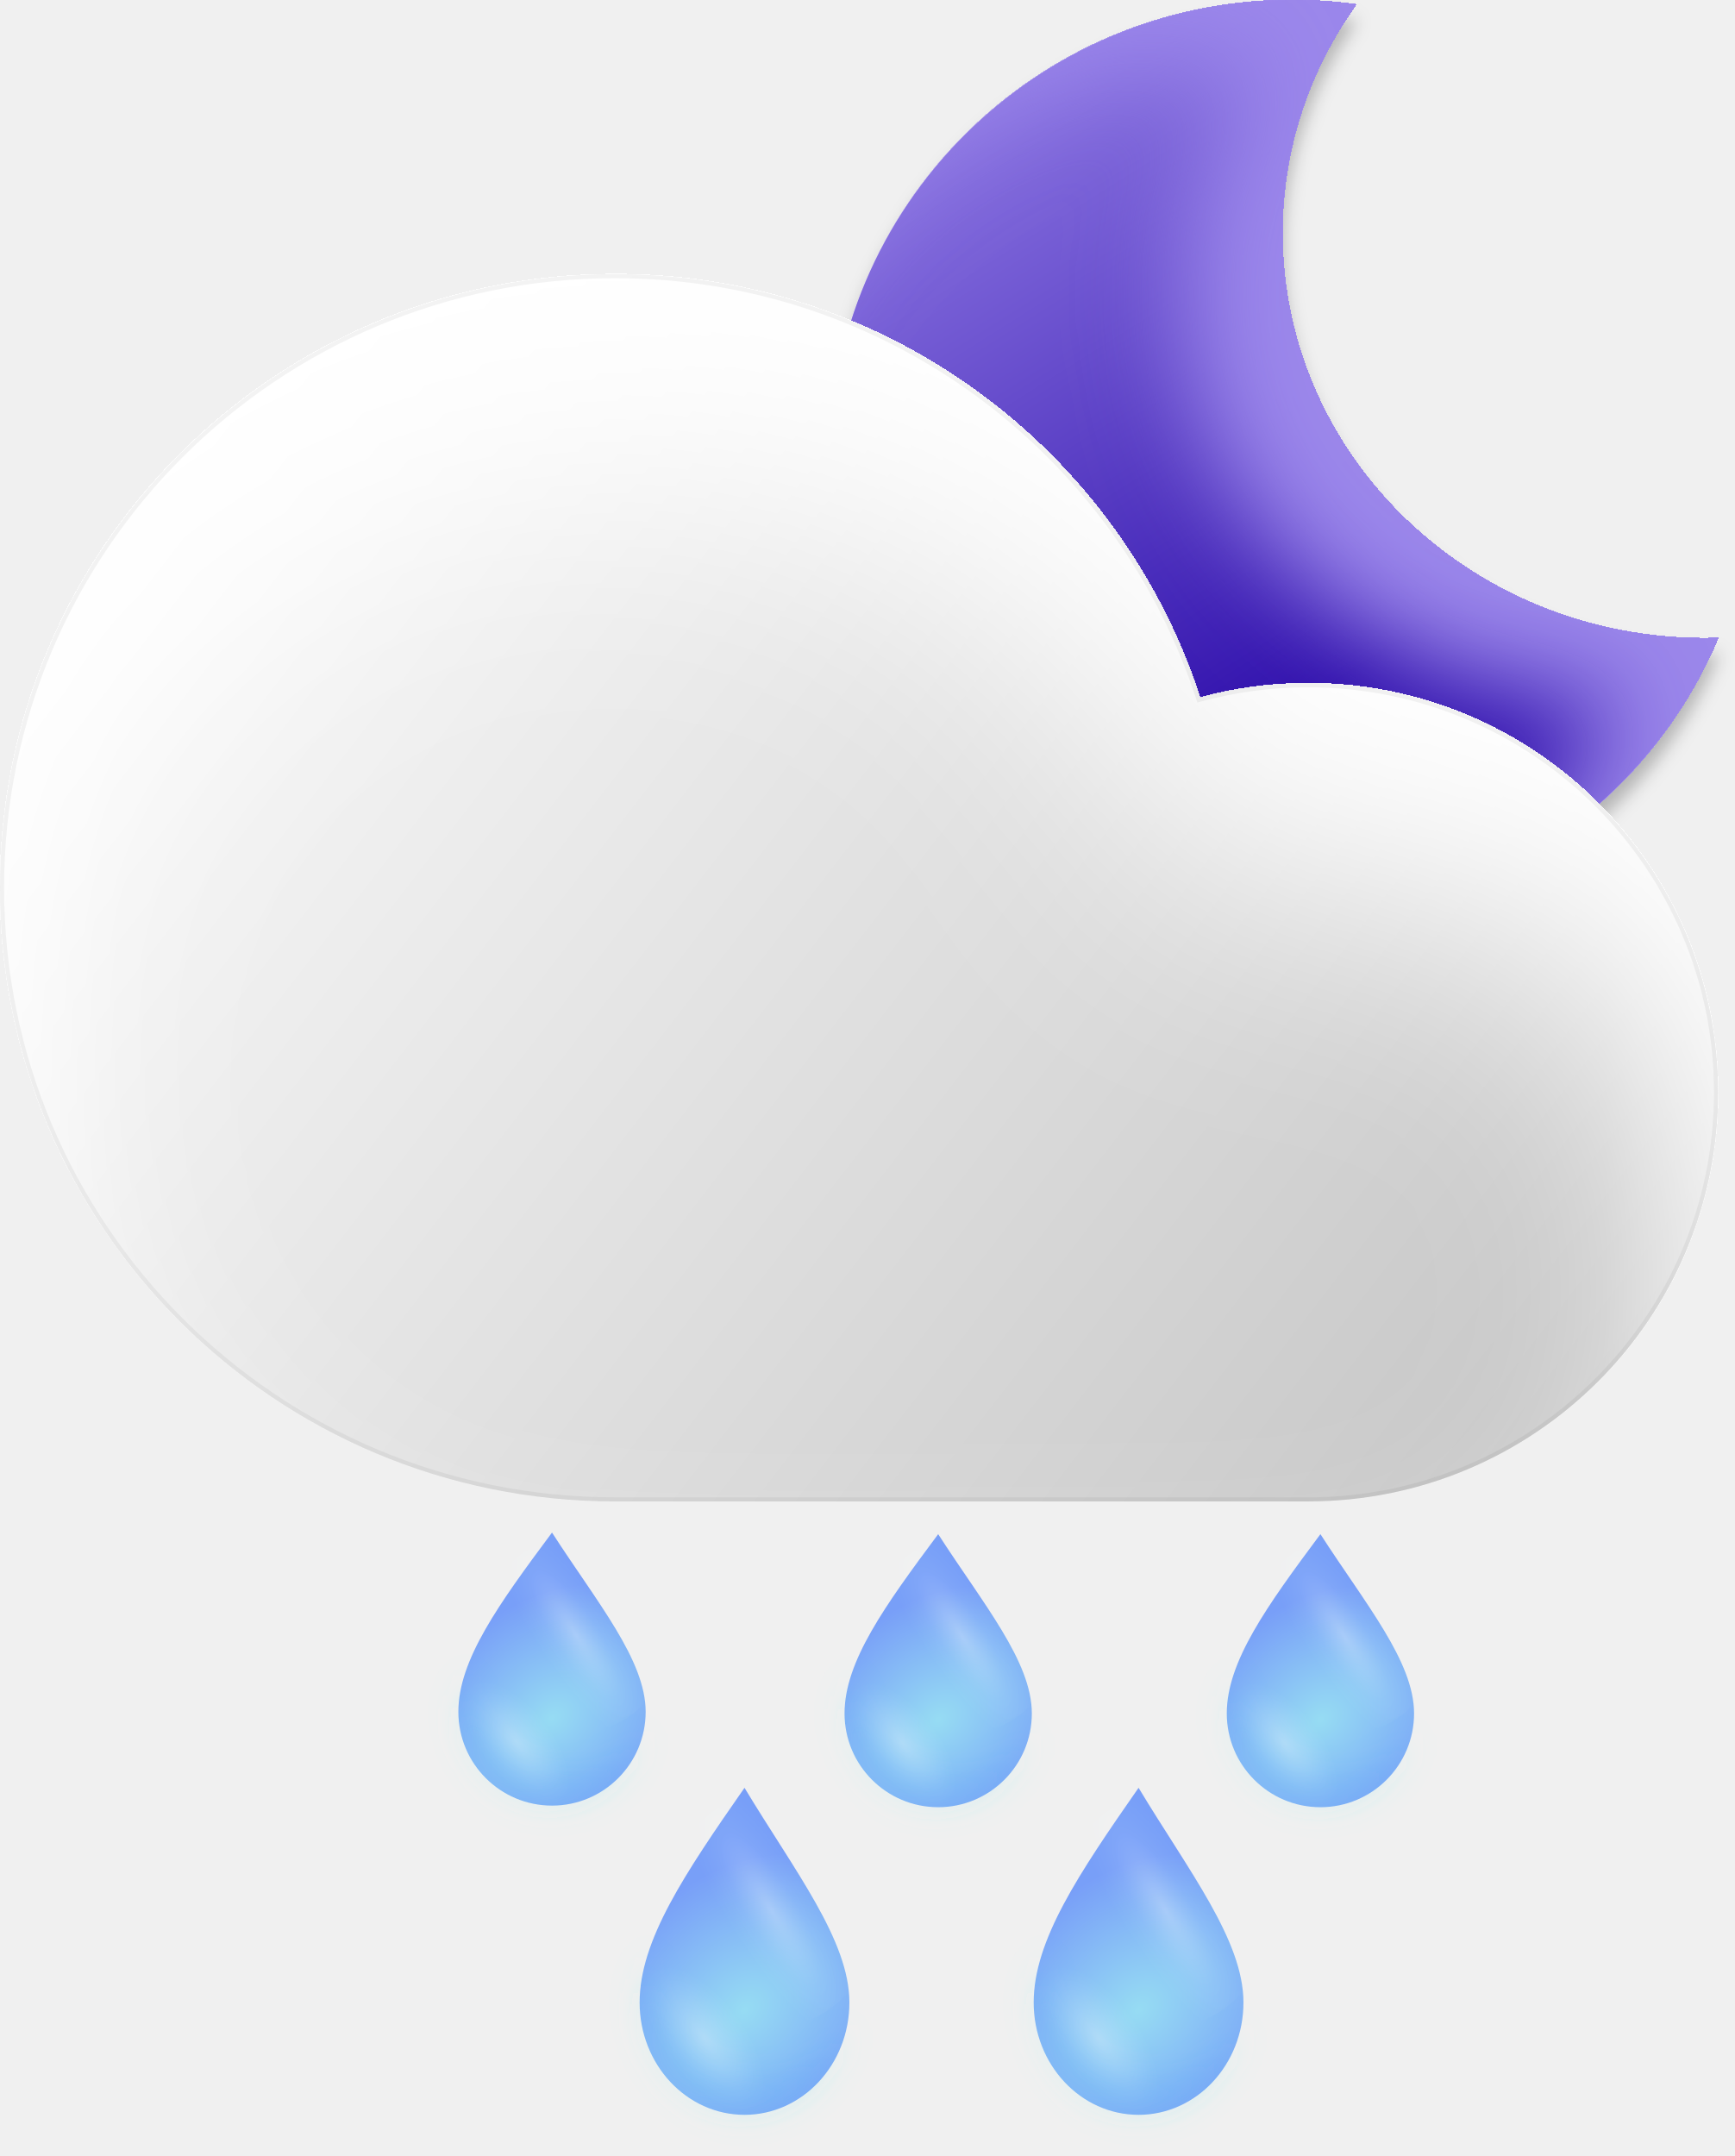
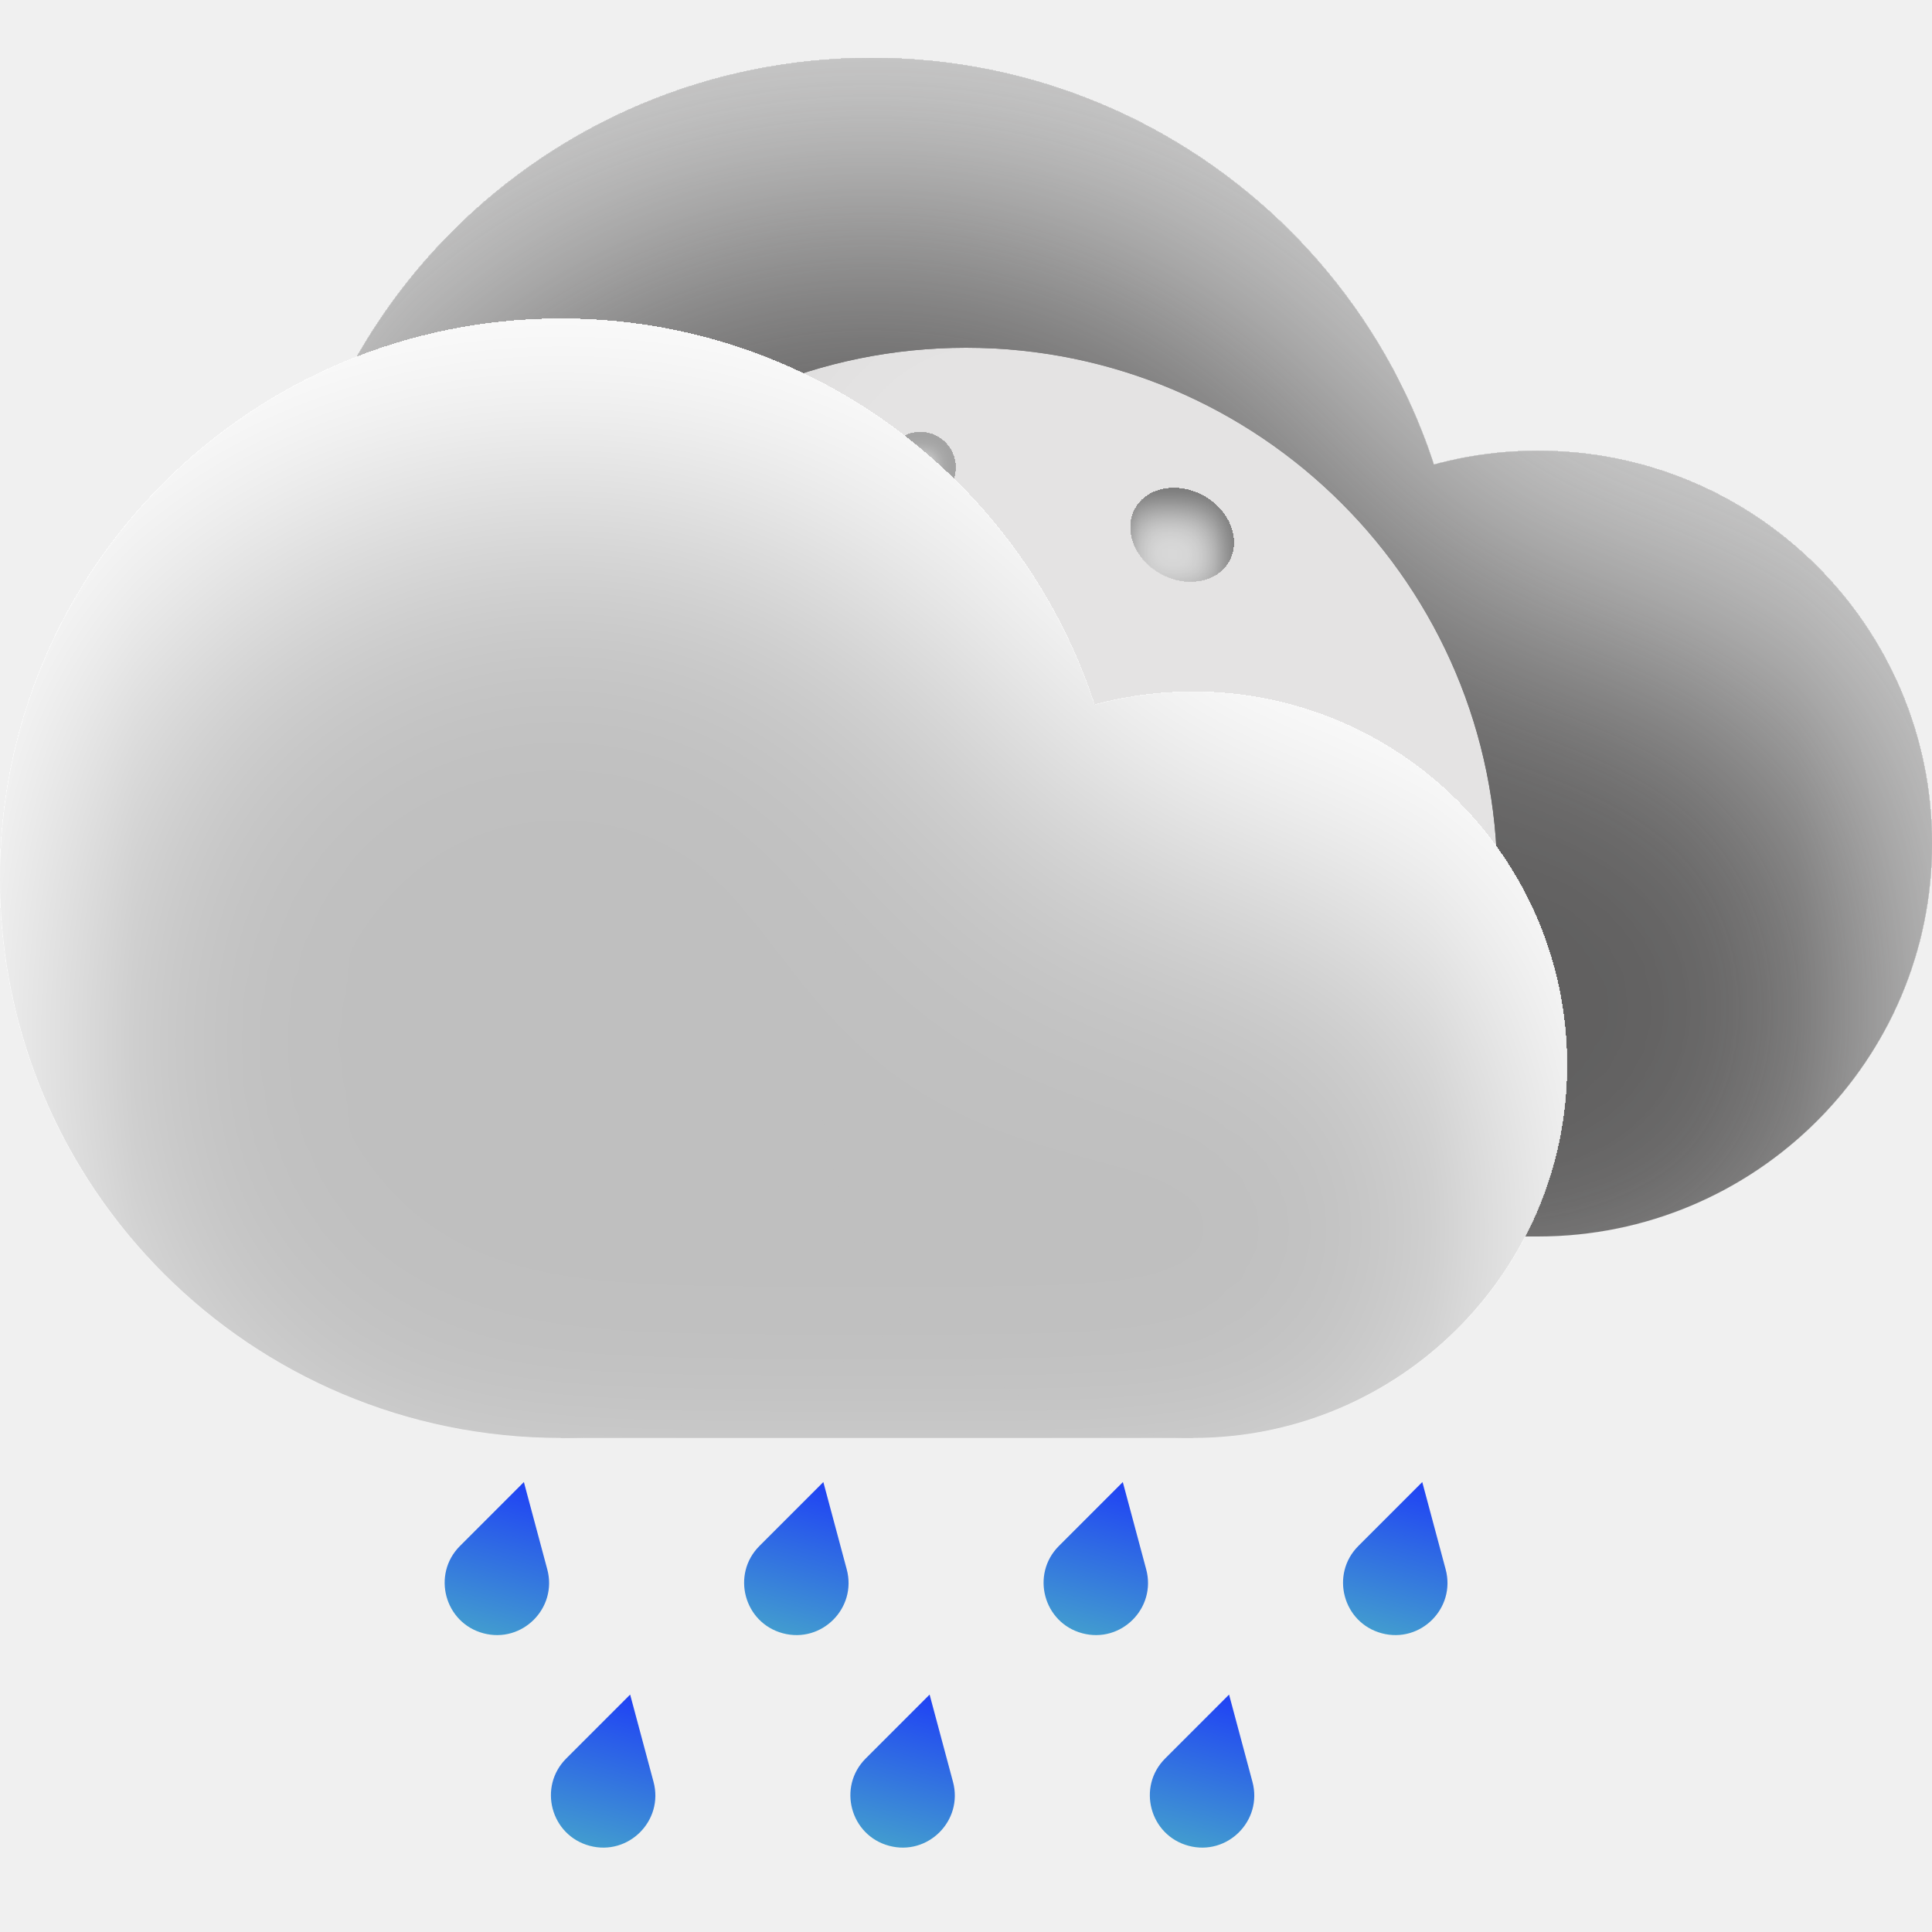
- <svg xmlns="http://www.w3.org/2000/svg" width="424" height="527" viewBox="0 0 424 527" fill="none">
-   <g style="mix-blend-mode:color-burn" opacity="0.5" filter="url(#filter0_f_30_595)">
-     <path fill-rule="evenodd" clip-rule="evenodd" d="M207.636 493.522C203.383 502.384 194.762 508.446 184.819 508.446C170.658 508.446 159.179 496.151 159.179 480.986C159.179 478.811 159.406 476.613 159.837 474.38C157.774 479.658 156.615 484.696 156.615 489.612C156.615 504.778 168.094 517.072 182.255 517.072C195.175 517.072 205.863 506.836 207.636 493.522Z" fill="url(#paint0_radial_30_595)" fill-opacity="0.3" />
+ <svg xmlns="http://www.w3.org/2000/svg" width="200" height="200" viewBox="0 0 200 200" fill="none">
+   <g filter="url(#filter0_i_65_144)">
+     <path d="M90.217 78.387H159.188V128H90.217V78.387Z" fill="#605F5F" />
+     <path d="M151.434 67C151.434 100.689 124.026 128 90.217 128C56.408 128 29 100.689 29 67C29 33.311 56.408 6 90.217 6C124.026 6 151.434 33.311 151.434 67Z" fill="#605F5F" />
+     <path d="M200 87.333C200 109.793 181.728 128 159.188 128C136.649 128 118.377 109.793 118.377 87.333C118.377 64.874 136.649 46.667 159.189 46.667C181.728 46.667 200 64.874 200 87.333Z" fill="#605F5F" />
  </g>
-   <path opacity="0.5" d="M207.637 489.476C207.637 504.642 196.158 516.936 181.998 516.936C167.838 516.936 156.359 504.642 156.359 489.476C156.359 474.31 167.384 457.99 181.998 437C194.305 457.415 207.637 474.31 207.637 489.476Z" fill="url(#paint1_radial_30_595)" />
-   <g style="mix-blend-mode:screen" opacity="0.3">
-     <ellipse cx="188.536" cy="466.904" rx="26.28" ry="28.754" fill="url(#paint2_radial_30_595)" />
+   <mask id="mask0_65_144" style="mask-type:alpha" maskUnits="userSpaceOnUse" x="45" y="36" width="110" height="110">
+     <circle cx="100" cy="91" r="55" fill="#E4E3E3" />
+   </mask>
+   <g mask="url(#mask0_65_144)">
+     <g filter="url(#filter1_i_65_144)">
+       <circle cx="100" cy="91" r="55" fill="#E4E3E3" />
+     </g>
+     <g filter="url(#filter2_i_65_144)">
+       <ellipse cx="122.376" cy="55.366" rx="5.544" ry="4.583" transform="rotate(29.4415 122.376 55.3662)" fill="#D9D9D9" />
+     </g>
+     <g filter="url(#filter3_i_65_144)">
+       <ellipse cx="103.285" cy="146.047" rx="11.616" ry="10.192" transform="rotate(-13.989 103.285 146.047)" fill="#D9D9D9" />
+     </g>
+     <g filter="url(#filter4_i_65_144)">
+       <ellipse cx="63.736" cy="108.43" rx="8.001" ry="6.523" transform="rotate(-109.679 63.736 108.43)" fill="#D9D9D9" />
+     </g>
+     <g filter="url(#filter5_i_65_144)">
+       <ellipse cx="139.126" cy="109.155" rx="4.796" ry="3.327" transform="rotate(111.511 139.126 109.155)" fill="#D9D9D9" />
+     </g>
+     <g filter="url(#filter6_i_65_144)">
+       <ellipse cx="89.275" cy="71.443" rx="3.563" ry="3.621" transform="rotate(111.511 89.275 71.4427)" fill="#D9D9D9" />
+     </g>
+     <g filter="url(#filter7_i_65_144)">
+       <ellipse cx="95.325" cy="48.343" rx="3.563" ry="3.621" transform="rotate(143.959 95.325 48.3427)" fill="#D9D9D9" />
+     </g>
+     <g filter="url(#filter8_i_65_144)">
+       <ellipse cx="135.963" cy="101.175" rx="3.063" ry="1.977" transform="rotate(111.511 135.963 101.175)" fill="#D9D9D9" />
+     </g>
+     <g filter="url(#filter9_i_65_144)">
+       <ellipse cx="77.663" cy="67.625" rx="3.063" ry="1.977" transform="rotate(122.209 77.6628 67.625)" fill="#D9D9D9" />
+     </g>
+     <g filter="url(#filter10_i_65_144)">
+       <ellipse cx="129.975" cy="108.416" rx="2.024" ry="1.863" transform="rotate(111.511 129.975 108.416)" fill="#D9D9D9" />
+     </g>
+     <g filter="url(#filter11_i_65_144)">
+       <ellipse cx="84.875" cy="82.016" rx="2.024" ry="1.863" transform="rotate(111.511 84.875 82.016)" fill="#D9D9D9" />
+     </g>
+     <g filter="url(#filter12_i_65_144)">
+       <ellipse cx="90.82" cy="134.571" rx="2.572" ry="2.394" transform="rotate(-146.159 90.8198 134.571)" fill="#D9D9D9" />
+     </g>
+     <g filter="url(#filter13_i_65_144)">
+       <ellipse cx="99.062" cy="129.297" rx="2.922" ry="2.394" transform="rotate(-164.241 99.0622 129.297)" fill="#D9D9D9" />
+     </g>
  </g>
-   <g style="mix-blend-mode:screen" opacity="0.3">
-     <ellipse cx="173.665" cy="498.246" rx="26.28" ry="28.754" fill="url(#paint3_radial_30_595)" />
+   <g filter="url(#filter14_i_65_144)">
+     <path d="M58.067 101.742H123.489V148.857H58.067V101.742Z" fill="#BFBFBF" />
+     <path d="M116.134 90.929C116.134 122.922 90.136 148.857 58.067 148.857C25.997 148.857 0 122.922 0 90.929C0 58.935 25.997 33 58.067 33C90.136 33 116.134 58.935 116.134 90.929Z" fill="#BFBFBF" />
+     <path d="M162.2 110.238C162.2 131.567 144.868 148.857 123.489 148.857C102.109 148.857 84.778 131.567 84.778 110.238C84.778 88.909 102.109 71.619 123.489 71.619C144.868 71.619 162.2 88.909 162.2 110.238Z" fill="#BFBFBF" />
  </g>
-   <g style="mix-blend-mode:color-burn" opacity="0.5" filter="url(#filter1_f_30_595)">
-     <path fill-rule="evenodd" clip-rule="evenodd" d="M252.235 422.193C248.438 429.592 240.741 434.654 231.863 434.654C219.22 434.654 208.971 424.389 208.971 411.726C208.971 409.91 209.173 408.075 209.558 406.211C207.716 410.618 206.681 414.824 206.681 418.928C206.681 431.591 216.931 441.856 229.574 441.856C241.11 441.856 250.653 433.31 252.235 422.193Z" fill="url(#paint4_radial_30_595)" fill-opacity="0.3" />
-   </g>
-   <path opacity="0.5" d="M252.237 418.815C252.237 431.478 241.988 441.743 229.345 441.743C216.702 441.743 206.453 431.478 206.453 418.815C206.453 406.152 216.296 392.526 229.345 375C240.333 392.046 252.237 406.152 252.237 418.815Z" fill="url(#paint5_radial_30_595)" />
-   <g style="mix-blend-mode:screen" opacity="0.3">
-     <ellipse cx="235.182" cy="399.969" rx="23.465" ry="24.008" fill="url(#paint6_radial_30_595)" />
-   </g>
-   <g style="mix-blend-mode:screen" opacity="0.3">
-     <ellipse cx="221.905" cy="426.138" rx="23.465" ry="24.008" fill="url(#paint7_radial_30_595)" />
-   </g>
-   <g style="mix-blend-mode:color-burn" opacity="0.5" filter="url(#filter2_f_30_595)">
-     <path fill-rule="evenodd" clip-rule="evenodd" d="M303.966 493.522C299.713 502.384 291.092 508.445 281.149 508.445C266.989 508.445 255.51 496.151 255.51 480.985C255.51 478.811 255.736 476.613 256.168 474.38C254.104 479.658 252.946 484.696 252.946 489.612C252.946 504.777 264.425 517.072 278.585 517.072C291.505 517.072 302.194 506.836 303.966 493.522Z" fill="url(#paint8_radial_30_595)" fill-opacity="0.3" />
-   </g>
-   <path opacity="0.5" d="M303.968 489.476C303.968 504.642 292.489 516.936 278.329 516.936C264.168 516.936 252.689 504.642 252.689 489.476C252.689 474.31 263.714 457.99 278.329 437C290.635 457.415 303.968 474.31 303.968 489.476Z" fill="url(#paint9_radial_30_595)" />
-   <g style="mix-blend-mode:screen" opacity="0.3">
-     <ellipse cx="284.867" cy="466.904" rx="26.28" ry="28.754" fill="url(#paint10_radial_30_595)" />
-   </g>
-   <g style="mix-blend-mode:screen" opacity="0.3">
-     <ellipse cx="269.996" cy="498.246" rx="26.28" ry="28.754" fill="url(#paint11_radial_30_595)" />
-   </g>
-   <g style="mix-blend-mode:color-burn" opacity="0.5" filter="url(#filter3_f_30_595)">
-     <path fill-rule="evenodd" clip-rule="evenodd" d="M157.832 421.804C154.034 429.203 146.337 434.265 137.459 434.265C124.816 434.265 114.567 423.999 114.567 411.337C114.567 409.521 114.769 407.686 115.155 405.822C113.312 410.229 112.278 414.435 112.278 418.539C112.278 431.202 122.527 441.467 135.17 441.467C146.706 441.467 156.249 432.921 157.832 421.804Z" fill="url(#paint12_radial_30_595)" fill-opacity="0.3" />
-   </g>
-   <path opacity="0.5" d="M157.833 418.426C157.833 431.089 147.584 441.354 134.941 441.354C122.298 441.354 112.049 431.089 112.049 418.426C112.049 405.763 121.893 392.137 134.941 374.611C145.929 391.657 157.833 405.763 157.833 418.426Z" fill="url(#paint13_radial_30_595)" />
-   <g style="mix-blend-mode:screen" opacity="0.3">
-     <ellipse cx="140.779" cy="399.579" rx="23.465" ry="24.008" fill="url(#paint14_radial_30_595)" />
-   </g>
-   <g style="mix-blend-mode:screen" opacity="0.3">
-     <ellipse cx="127.501" cy="425.748" rx="23.465" ry="24.008" fill="url(#paint15_radial_30_595)" />
-   </g>
-   <g style="mix-blend-mode:color-burn" opacity="0.5" filter="url(#filter4_f_30_595)">
-     <path fill-rule="evenodd" clip-rule="evenodd" d="M345.676 422.193C341.878 429.592 334.181 434.654 325.303 434.654C312.66 434.654 302.411 424.389 302.411 411.726C302.411 409.91 302.613 408.075 302.998 406.211C301.156 410.618 300.122 414.824 300.122 418.928C300.122 431.591 310.371 441.856 323.014 441.856C334.55 441.856 344.093 433.31 345.676 422.193Z" fill="url(#paint16_radial_30_595)" fill-opacity="0.3" />
-   </g>
-   <path opacity="0.5" d="M345.677 418.815C345.677 431.478 335.428 441.743 322.785 441.743C310.142 441.743 299.893 431.478 299.893 418.815C299.893 406.152 309.736 392.526 322.785 375C333.773 392.046 345.677 406.152 345.677 418.815Z" fill="url(#paint17_radial_30_595)" />
-   <g style="mix-blend-mode:screen" opacity="0.3">
-     <ellipse cx="328.622" cy="399.969" rx="23.465" ry="24.008" fill="url(#paint18_radial_30_595)" />
-   </g>
-   <g style="mix-blend-mode:screen" opacity="0.3">
-     <ellipse cx="315.345" cy="426.138" rx="23.465" ry="24.008" fill="url(#paint19_radial_30_595)" />
-   </g>
-   <g filter="url(#filter5_di_30_595)">
-     <path fill-rule="evenodd" clip-rule="evenodd" d="M331.51 1.086C326.359 0.37 321.096 0 315.747 0C253.345 0 202.759 50.368 202.759 112.5C202.759 174.632 253.345 225 315.747 225C362.68 225 402.929 196.509 420 155.95C418.899 155.983 417.793 156 416.683 156C359.69 156 313.487 111.676 313.487 57C313.487 36.253 320.14 16.996 331.51 1.086Z" fill="url(#paint20_linear_30_595)" />
-   </g>
-   <mask id="path-22-inside-1_30_595" fill="white">
-     <path fill-rule="evenodd" clip-rule="evenodd" d="M319.761 367L150.358 367C67.318 367 0 299.843 0 217C0 134.157 67.318 67 150.358 67C217.131 67 273.738 110.423 293.354 170.507C301.767 168.22 310.622 167 319.761 167C375.122 167 420 211.772 420 267C420 322.228 375.122 367 319.761 367Z" />
-   </mask>
-   <g filter="url(#filter6_i_30_595)">
-     <path fill-rule="evenodd" clip-rule="evenodd" d="M319.761 367L150.358 367C67.318 367 0 299.843 0 217C0 134.157 67.318 67 150.358 67C217.131 67 273.738 110.423 293.354 170.507C301.767 168.22 310.622 167 319.761 167C375.122 167 420 211.772 420 267C420 322.228 375.122 367 319.761 367Z" fill="url(#paint21_linear_30_595)" />
-   </g>
-   <path d="M150.358 367V366V367ZM319.761 367V368V367ZM293.354 170.507L292.403 170.817L292.698 171.721L293.616 171.472L293.354 170.507ZM150.358 368L319.761 368V366L150.358 366V368ZM-1 217C-1 300.397 66.767 368 150.358 368V366C67.868 366 1 299.288 1 217H-1ZM150.358 66C66.767 66 -1 133.603 -1 217H1C1 134.712 67.868 68 150.358 68V66ZM294.304 170.196C274.558 109.712 217.575 66 150.358 66V68C216.687 68 272.918 111.133 292.403 170.817L294.304 170.196ZM293.616 171.472C301.945 169.208 310.711 168 319.761 168V166C310.532 166 301.59 167.232 293.091 169.542L293.616 171.472ZM319.761 168C374.572 168 419 212.326 419 267H421C421 211.217 375.672 166 319.761 166V168ZM419 267C419 321.674 374.572 366 319.761 366V368C375.672 368 421 322.783 421 267H419Z" fill="black" fill-opacity="0.05" mask="url(#path-22-inside-1_30_595)" />
+   <path d="M54.232 153.422L56.654 162.459C57.73 166.476 54.055 170.152 50.038 169.076C46.021 167.999 44.676 162.978 47.616 160.038L54.232 153.422Z" fill="url(#paint0_linear_65_144)" />
+   <path d="M85.232 153.422L87.654 162.459C88.73 166.476 85.055 170.152 81.038 169.076C77.021 167.999 75.676 162.978 78.616 160.038L85.232 153.422Z" fill="url(#paint1_linear_65_144)" />
+   <path d="M116.232 153.422L118.654 162.459C119.73 166.476 116.055 170.152 112.038 169.076C108.021 167.999 106.676 162.978 109.616 160.038L116.232 153.422Z" fill="url(#paint2_linear_65_144)" />
+   <path d="M147.232 153.422L149.654 162.459C150.73 166.476 147.055 170.152 143.038 169.076C139.021 167.999 137.676 162.978 140.616 160.038L147.232 153.422Z" fill="url(#paint3_linear_65_144)" />
+   <path d="M65.232 175.422L67.654 184.459C68.73 188.476 65.055 192.152 61.038 191.076C57.021 189.999 55.676 184.978 58.616 182.038L65.232 175.422Z" fill="url(#paint4_linear_65_144)" />
+   <path d="M96.232 175.422L98.654 184.459C99.73 188.476 96.055 192.152 92.038 191.076C88.021 189.999 86.676 184.978 89.616 182.038L96.232 175.422Z" fill="url(#paint5_linear_65_144)" />
+   <path d="M127.232 175.422L129.654 184.459C130.73 188.476 127.055 192.152 123.038 191.076C119.021 189.999 117.676 184.978 120.616 182.038L127.232 175.422Z" fill="url(#paint6_linear_65_144)" />
  <defs>
-     <filter id="filter0_f_30_595" x="148.615" y="466.38" width="67.02" height="58.692" filterUnits="userSpaceOnUse" color-interpolation-filters="sRGB">
-       <feFlood flood-opacity="0" result="BackgroundImageFix" />
-       <feBlend mode="normal" in="SourceGraphic" in2="BackgroundImageFix" result="shape" />
-       <feGaussianBlur stdDeviation="4" result="effect1_foregroundBlur_30_595" />
-     </filter>
-     <filter id="filter1_f_30_595" x="198.681" y="398.211" width="61.554" height="51.645" filterUnits="userSpaceOnUse" color-interpolation-filters="sRGB">
-       <feFlood flood-opacity="0" result="BackgroundImageFix" />
-       <feBlend mode="normal" in="SourceGraphic" in2="BackgroundImageFix" result="shape" />
-       <feGaussianBlur stdDeviation="4" result="effect1_foregroundBlur_30_595" />
-     </filter>
-     <filter id="filter2_f_30_595" x="244.946" y="466.38" width="67.02" height="58.691" filterUnits="userSpaceOnUse" color-interpolation-filters="sRGB">
-       <feFlood flood-opacity="0" result="BackgroundImageFix" />
-       <feBlend mode="normal" in="SourceGraphic" in2="BackgroundImageFix" result="shape" />
-       <feGaussianBlur stdDeviation="4" result="effect1_foregroundBlur_30_595" />
-     </filter>
-     <filter id="filter3_f_30_595" x="104.278" y="397.822" width="61.554" height="51.645" filterUnits="userSpaceOnUse" color-interpolation-filters="sRGB">
-       <feFlood flood-opacity="0" result="BackgroundImageFix" />
-       <feBlend mode="normal" in="SourceGraphic" in2="BackgroundImageFix" result="shape" />
-       <feGaussianBlur stdDeviation="4" result="effect1_foregroundBlur_30_595" />
-     </filter>
-     <filter id="filter4_f_30_595" x="292.122" y="398.211" width="61.554" height="51.645" filterUnits="userSpaceOnUse" color-interpolation-filters="sRGB">
-       <feFlood flood-opacity="0" result="BackgroundImageFix" />
-       <feBlend mode="normal" in="SourceGraphic" in2="BackgroundImageFix" result="shape" />
-       <feGaussianBlur stdDeviation="4" result="effect1_foregroundBlur_30_595" />
-     </filter>
-     <filter id="filter5_di_30_595" x="177.759" y="0" width="246.241" height="240" filterUnits="userSpaceOnUse" color-interpolation-filters="sRGB">
-       <feFlood flood-opacity="0" result="BackgroundImageFix" />
-       <feColorMatrix in="SourceAlpha" type="matrix" values="0 0 0 0 0 0 0 0 0 0 0 0 0 0 0 0 0 0 127 0" result="hardAlpha" />
-       <feOffset dy="4" />
-       <feGaussianBlur stdDeviation="2" />
-       <feComposite in2="hardAlpha" operator="out" />
-       <feColorMatrix type="matrix" values="0 0 0 0 0 0 0 0 0 0 0 0 0 0 0 0 0 0 0.25 0" />
-       <feBlend mode="normal" in2="BackgroundImageFix" result="effect1_dropShadow_30_595" />
-       <feBlend mode="normal" in="SourceGraphic" in2="effect1_dropShadow_30_595" result="shape" />
-       <feColorMatrix in="SourceAlpha" type="matrix" values="0 0 0 0 0 0 0 0 0 0 0 0 0 0 0 0 0 0 127 0" result="hardAlpha" />
-       <feOffset dx="-25" dy="15" />
-       <feGaussianBlur stdDeviation="12.5" />
-       <feComposite in2="hardAlpha" operator="arithmetic" k2="-1" k3="1" />
-       <feColorMatrix type="matrix" values="0 0 0 0 0.608 0 0 0 0 0.529 0 0 0 0 0.922 0 0 0 1 0" />
-       <feBlend mode="normal" in2="shape" result="effect2_innerShadow_30_595" />
-     </filter>
-     <filter id="filter6_i_30_595" x="0" y="67" width="420" height="348.647" filterUnits="userSpaceOnUse" color-interpolation-filters="sRGB">
-       <feFlood flood-opacity="0" result="BackgroundImageFix" />
-       <feBlend mode="normal" in="SourceGraphic" in2="BackgroundImageFix" result="shape" />
-       <feColorMatrix in="SourceAlpha" type="matrix" values="0 0 0 0 0 0 0 0 0 0 0 0 0 0 0 0 0 0 127 0" result="hardAlpha" />
-       <feOffset dy="48.647" />
-       <feGaussianBlur stdDeviation="30" />
+     <filter id="filter0_i_65_144" x="29" y="6" width="171" height="139" filterUnits="userSpaceOnUse" color-interpolation-filters="sRGB">
+       <feFlood flood-opacity="0" result="BackgroundImageFix" />
+       <feBlend mode="normal" in="SourceGraphic" in2="BackgroundImageFix" result="shape" />
+       <feColorMatrix in="SourceAlpha" type="matrix" values="0 0 0 0 0 0 0 0 0 0 0 0 0 0 0 0 0 0 127 0" result="hardAlpha" />
+       <feOffset dy="17" />
+       <feGaussianBlur stdDeviation="14.8" />
+       <feComposite in2="hardAlpha" operator="arithmetic" k2="-1" k3="1" />
+       <feColorMatrix type="matrix" values="0 0 0 0 0.808 0 0 0 0 0.808 0 0 0 0 0.808 0 0 0 1 0" />
+       <feBlend mode="normal" in2="shape" result="effect1_innerShadow_65_144" />
+     </filter>
+     <filter id="filter1_i_65_144" x="45" y="20" width="126" height="126" filterUnits="userSpaceOnUse" color-interpolation-filters="sRGB">
+       <feFlood flood-opacity="0" result="BackgroundImageFix" />
+       <feBlend mode="normal" in="SourceGraphic" in2="BackgroundImageFix" result="shape" />
+       <feColorMatrix in="SourceAlpha" type="matrix" values="0 0 0 0 0 0 0 0 0 0 0 0 0 0 0 0 0 0 127 0" result="hardAlpha" />
+       <feOffset dx="20" dy="-24" />
+       <feGaussianBlur stdDeviation="8" />
+       <feComposite in2="hardAlpha" operator="arithmetic" k2="-1" k3="1" />
+       <feColorMatrix type="matrix" values="0 0 0 0 0 0 0 0 0 0 0 0 0 0 0 0 0 0 0.12 0" />
+       <feBlend mode="normal" in2="shape" result="effect1_innerShadow_65_144" />
+     </filter>
+     <filter id="filter2_i_65_144" x="116.046" y="50.533" width="11.658" height="11.666" filterUnits="userSpaceOnUse" color-interpolation-filters="sRGB">
+       <feFlood flood-opacity="0" result="BackgroundImageFix" />
+       <feBlend mode="normal" in="SourceGraphic" in2="BackgroundImageFix" result="shape" />
+       <feColorMatrix in="SourceAlpha" type="matrix" values="0 0 0 0 0 0 0 0 0 0 0 0 0 0 0 0 0 0 127 0" result="hardAlpha" />
+       <feMorphology radius="2" operator="dilate" in="SourceAlpha" result="effect1_innerShadow_65_144" />
+       <feOffset dx="-1" dy="2" />
+       <feGaussianBlur stdDeviation="2.05" />
+       <feComposite in2="hardAlpha" operator="arithmetic" k2="-1" k3="1" />
+       <feColorMatrix type="matrix" values="0 0 0 0 0 0 0 0 0 0 0 0 0 0 0 0 0 0 0.5 0" />
+       <feBlend mode="normal" in2="shape" result="effect1_innerShadow_65_144" />
+     </filter>
+     <filter id="filter3_i_65_144" x="88.745" y="135.764" width="26.079" height="20.566" filterUnits="userSpaceOnUse" color-interpolation-filters="sRGB">
+       <feFlood flood-opacity="0" result="BackgroundImageFix" />
+       <feBlend mode="normal" in="SourceGraphic" in2="BackgroundImageFix" result="shape" />
+       <feColorMatrix in="SourceAlpha" type="matrix" values="0 0 0 0 0 0 0 0 0 0 0 0 0 0 0 0 0 0 127 0" result="hardAlpha" />
+       <feMorphology radius="2" operator="dilate" in="SourceAlpha" result="effect1_innerShadow_65_144" />
+       <feOffset dx="-3" />
+       <feGaussianBlur stdDeviation="2.95" />
+       <feComposite in2="hardAlpha" operator="arithmetic" k2="-1" k3="1" />
+       <feColorMatrix type="matrix" values="0 0 0 0 0 0 0 0 0 0 0 0 0 0 0 0 0 0 0.5 0" />
+       <feBlend mode="normal" in2="shape" result="effect1_innerShadow_65_144" />
+     </filter>
+     <filter id="filter4_i_65_144" x="55.028" y="100.581" width="15.417" height="17.699" filterUnits="userSpaceOnUse" color-interpolation-filters="sRGB">
+       <feFlood flood-opacity="0" result="BackgroundImageFix" />
+       <feBlend mode="normal" in="SourceGraphic" in2="BackgroundImageFix" result="shape" />
+       <feColorMatrix in="SourceAlpha" type="matrix" values="0 0 0 0 0 0 0 0 0 0 0 0 0 0 0 0 0 0 127 0" result="hardAlpha" />
+       <feMorphology radius="5" operator="dilate" in="SourceAlpha" result="effect1_innerShadow_65_144" />
+       <feOffset dx="-2" dy="2" />
+       <feGaussianBlur stdDeviation="5" />
+       <feComposite in2="hardAlpha" operator="arithmetic" k2="-1" k3="1" />
+       <feColorMatrix type="matrix" values="0 0 0 0 0 0 0 0 0 0 0 0 0 0 0 0 0 0 0.5 0" />
+       <feBlend mode="normal" in2="shape" result="effect1_innerShadow_65_144" />
+     </filter>
+     <filter id="filter5_i_65_144" x="135.566" y="104.528" width="7.121" height="10.255" filterUnits="userSpaceOnUse" color-interpolation-filters="sRGB">
+       <feFlood flood-opacity="0" result="BackgroundImageFix" />
+       <feBlend mode="normal" in="SourceGraphic" in2="BackgroundImageFix" result="shape" />
+       <feColorMatrix in="SourceAlpha" type="matrix" values="0 0 0 0 0 0 0 0 0 0 0 0 0 0 0 0 0 0 127 0" result="hardAlpha" />
+       <feMorphology radius="2" operator="dilate" in="SourceAlpha" result="effect1_innerShadow_65_144" />
+       <feOffset dy="1" />
+       <feGaussianBlur stdDeviation="2.35" />
+       <feComposite in2="hardAlpha" operator="arithmetic" k2="-1" k3="1" />
+       <feColorMatrix type="matrix" values="0 0 0 0 0 0 0 0 0 0 0 0 0 0 0 0 0 0 0.25 0" />
+       <feBlend mode="normal" in2="shape" result="effect1_innerShadow_65_144" />
+     </filter>
+     <filter id="filter6_i_65_144" x="85.661" y="67.871" width="7.228" height="8.144" filterUnits="userSpaceOnUse" color-interpolation-filters="sRGB">
+       <feFlood flood-opacity="0" result="BackgroundImageFix" />
+       <feBlend mode="normal" in="SourceGraphic" in2="BackgroundImageFix" result="shape" />
+       <feColorMatrix in="SourceAlpha" type="matrix" values="0 0 0 0 0 0 0 0 0 0 0 0 0 0 0 0 0 0 127 0" result="hardAlpha" />
+       <feMorphology radius="2" operator="dilate" in="SourceAlpha" result="effect1_innerShadow_65_144" />
+       <feOffset dy="1" />
+       <feGaussianBlur stdDeviation="2.35" />
+       <feComposite in2="hardAlpha" operator="arithmetic" k2="-1" k3="1" />
+       <feColorMatrix type="matrix" values="0 0 0 0 0 0 0 0 0 0 0 0 0 0 0 0 0 0 0.25 0" />
+       <feBlend mode="normal" in2="shape" result="effect1_innerShadow_65_144" />
+     </filter>
+     <filter id="filter7_i_65_144" x="91.742" y="44.742" width="7.167" height="7.202" filterUnits="userSpaceOnUse" color-interpolation-filters="sRGB">
+       <feFlood flood-opacity="0" result="BackgroundImageFix" />
+       <feBlend mode="normal" in="SourceGraphic" in2="BackgroundImageFix" result="shape" />
+       <feColorMatrix in="SourceAlpha" type="matrix" values="0 0 0 0 0 0 0 0 0 0 0 0 0 0 0 0 0 0 127 0" result="hardAlpha" />
+       <feMorphology radius="2" operator="dilate" in="SourceAlpha" result="effect1_innerShadow_65_144" />
+       <feOffset dx="-2" dy="2" />
+       <feGaussianBlur stdDeviation="0.8" />
+       <feComposite in2="hardAlpha" operator="arithmetic" k2="-1" k3="1" />
+       <feColorMatrix type="matrix" values="0 0 0 0 0 0 0 0 0 0 0 0 0 0 0 0 0 0 0.25 0" />
+       <feBlend mode="normal" in2="shape" result="effect1_innerShadow_65_144" />
+     </filter>
+     <filter id="filter8_i_65_144" x="133.807" y="98.234" width="4.311" height="6.883" filterUnits="userSpaceOnUse" color-interpolation-filters="sRGB">
+       <feFlood flood-opacity="0" result="BackgroundImageFix" />
+       <feBlend mode="normal" in="SourceGraphic" in2="BackgroundImageFix" result="shape" />
+       <feColorMatrix in="SourceAlpha" type="matrix" values="0 0 0 0 0 0 0 0 0 0 0 0 0 0 0 0 0 0 127 0" result="hardAlpha" />
+       <feMorphology radius="2" operator="dilate" in="SourceAlpha" result="effect1_innerShadow_65_144" />
+       <feOffset dy="1" />
+       <feGaussianBlur stdDeviation="2.35" />
+       <feComposite in2="hardAlpha" operator="arithmetic" k2="-1" k3="1" />
+       <feColorMatrix type="matrix" values="0 0 0 0 0 0 0 0 0 0 0 0 0 0 0 0 0 0 0.25 0" />
+       <feBlend mode="normal" in2="shape" result="effect1_innerShadow_65_144" />
+     </filter>
+     <filter id="filter9_i_65_144" x="75.325" y="64.826" width="4.675" height="6.597" filterUnits="userSpaceOnUse" color-interpolation-filters="sRGB">
+       <feFlood flood-opacity="0" result="BackgroundImageFix" />
+       <feBlend mode="normal" in="SourceGraphic" in2="BackgroundImageFix" result="shape" />
+       <feColorMatrix in="SourceAlpha" type="matrix" values="0 0 0 0 0 0 0 0 0 0 0 0 0 0 0 0 0 0 127 0" result="hardAlpha" />
+       <feMorphology radius="2" operator="dilate" in="SourceAlpha" result="effect1_innerShadow_65_144" />
+       <feOffset dy="1" />
+       <feGaussianBlur stdDeviation="2.35" />
+       <feComposite in2="hardAlpha" operator="arithmetic" k2="-1" k3="1" />
+       <feColorMatrix type="matrix" values="0 0 0 0 0 0 0 0 0 0 0 0 0 0 0 0 0 0 0.25 0" />
+       <feBlend mode="normal" in2="shape" result="effect1_innerShadow_65_144" />
+     </filter>
+     <filter id="filter10_i_65_144" x="128.089" y="106.412" width="3.771" height="5.007" filterUnits="userSpaceOnUse" color-interpolation-filters="sRGB">
+       <feFlood flood-opacity="0" result="BackgroundImageFix" />
+       <feBlend mode="normal" in="SourceGraphic" in2="BackgroundImageFix" result="shape" />
+       <feColorMatrix in="SourceAlpha" type="matrix" values="0 0 0 0 0 0 0 0 0 0 0 0 0 0 0 0 0 0 127 0" result="hardAlpha" />
+       <feMorphology radius="2" operator="dilate" in="SourceAlpha" result="effect1_innerShadow_65_144" />
+       <feOffset dy="1" />
+       <feGaussianBlur stdDeviation="2.35" />
+       <feComposite in2="hardAlpha" operator="arithmetic" k2="-1" k3="1" />
+       <feColorMatrix type="matrix" values="0 0 0 0 0 0 0 0 0 0 0 0 0 0 0 0 0 0 0.25 0" />
+       <feBlend mode="normal" in2="shape" result="effect1_innerShadow_65_144" />
+     </filter>
+     <filter id="filter11_i_65_144" x="82.989" y="80.012" width="3.771" height="5.007" filterUnits="userSpaceOnUse" color-interpolation-filters="sRGB">
+       <feFlood flood-opacity="0" result="BackgroundImageFix" />
+       <feBlend mode="normal" in="SourceGraphic" in2="BackgroundImageFix" result="shape" />
+       <feColorMatrix in="SourceAlpha" type="matrix" values="0 0 0 0 0 0 0 0 0 0 0 0 0 0 0 0 0 0 127 0" result="hardAlpha" />
+       <feMorphology radius="2" operator="dilate" in="SourceAlpha" result="effect1_innerShadow_65_144" />
+       <feOffset dy="1" />
+       <feGaussianBlur stdDeviation="2.35" />
+       <feComposite in2="hardAlpha" operator="arithmetic" k2="-1" k3="1" />
+       <feColorMatrix type="matrix" values="0 0 0 0 0 0 0 0 0 0 0 0 0 0 0 0 0 0 0.25 0" />
+       <feBlend mode="normal" in2="shape" result="effect1_innerShadow_65_144" />
+     </filter>
+     <filter id="filter12_i_65_144" x="88.301" y="132.12" width="5.037" height="5.902" filterUnits="userSpaceOnUse" color-interpolation-filters="sRGB">
+       <feFlood flood-opacity="0" result="BackgroundImageFix" />
+       <feBlend mode="normal" in="SourceGraphic" in2="BackgroundImageFix" result="shape" />
+       <feColorMatrix in="SourceAlpha" type="matrix" values="0 0 0 0 0 0 0 0 0 0 0 0 0 0 0 0 0 0 127 0" result="hardAlpha" />
+       <feMorphology radius="1" operator="dilate" in="SourceAlpha" result="effect1_innerShadow_65_144" />
+       <feOffset dy="1" />
+       <feGaussianBlur stdDeviation="1.25" />
+       <feComposite in2="hardAlpha" operator="arithmetic" k2="-1" k3="1" />
+       <feColorMatrix type="matrix" values="0 0 0 0 0 0 0 0 0 0 0 0 0 0 0 0 0 0 0.5 0" />
+       <feBlend mode="normal" in2="shape" result="effect1_innerShadow_65_144" />
+     </filter>
+     <filter id="filter13_i_65_144" x="96.175" y="126.86" width="5.774" height="5.875" filterUnits="userSpaceOnUse" color-interpolation-filters="sRGB">
+       <feFlood flood-opacity="0" result="BackgroundImageFix" />
+       <feBlend mode="normal" in="SourceGraphic" in2="BackgroundImageFix" result="shape" />
+       <feColorMatrix in="SourceAlpha" type="matrix" values="0 0 0 0 0 0 0 0 0 0 0 0 0 0 0 0 0 0 127 0" result="hardAlpha" />
+       <feMorphology radius="1" operator="dilate" in="SourceAlpha" result="effect1_innerShadow_65_144" />
+       <feOffset dy="1" />
+       <feGaussianBlur stdDeviation="1.25" />
+       <feComposite in2="hardAlpha" operator="arithmetic" k2="-1" k3="1" />
+       <feColorMatrix type="matrix" values="0 0 0 0 0 0 0 0 0 0 0 0 0 0 0 0 0 0 0.5 0" />
+       <feBlend mode="normal" in2="shape" result="effect1_innerShadow_65_144" />
+     </filter>
+     <filter id="filter14_i_65_144" x="0" y="33" width="162.2" height="132.857" filterUnits="userSpaceOnUse" color-interpolation-filters="sRGB">
+       <feFlood flood-opacity="0" result="BackgroundImageFix" />
+       <feBlend mode="normal" in="SourceGraphic" in2="BackgroundImageFix" result="shape" />
+       <feColorMatrix in="SourceAlpha" type="matrix" values="0 0 0 0 0 0 0 0 0 0 0 0 0 0 0 0 0 0 127 0" result="hardAlpha" />
+       <feOffset dy="17" />
+       <feGaussianBlur stdDeviation="14.8" />
      <feComposite in2="hardAlpha" operator="arithmetic" k2="-1" k3="1" />
      <feColorMatrix type="matrix" values="0 0 0 0 1 0 0 0 0 1 0 0 0 0 1 0 0 0 1 0" />
-       <feBlend mode="normal" in2="shape" result="effect1_innerShadow_30_595" />
-     </filter>
-     <radialGradient id="paint0_radial_30_595" cx="0" cy="0" r="1" gradientUnits="userSpaceOnUse" gradientTransform="translate(182.255 491.481) rotate(-40.9122) scale(44.7839 32.9571)">
-       <stop stop-color="#3CC7F5" />
-       <stop offset="0" stop-color="#3CC7F5" />
-       <stop offset="1" stop-color="#004DFF" />
-     </radialGradient>
-     <radialGradient id="paint1_radial_30_595" cx="0" cy="0" r="1" gradientUnits="userSpaceOnUse" gradientTransform="translate(181.998 491.345) rotate(-40.9122) scale(44.7839 32.9571)">
-       <stop stop-color="#3CC7F5" />
-       <stop offset="0" stop-color="#3CC7F5" />
-       <stop offset="1" stop-color="#004DFF" />
-     </radialGradient>
-     <radialGradient id="paint2_radial_30_595" cx="0" cy="0" r="1" gradientUnits="userSpaceOnUse" gradientTransform="translate(188.536 466.904) rotate(58.9731) scale(39.2592 10.9306)">
-       <stop stop-color="white" />
-       <stop offset="0.555" stop-color="#BDDBF1" stop-opacity="0.25" />
-       <stop offset="1" stop-color="#5686F5" stop-opacity="0" />
-     </radialGradient>
-     <radialGradient id="paint3_radial_30_595" cx="0" cy="0" r="1" gradientUnits="userSpaceOnUse" gradientTransform="translate(172.255 498.246) rotate(52.9232) scale(21.2638 10.0805)">
-       <stop stop-color="white" />
-       <stop offset="0.674" stop-color="#BDDBF1" stop-opacity="0.25" />
-       <stop offset="1" stop-color="#5686F5" stop-opacity="0" />
-     </radialGradient>
-     <radialGradient id="paint4_radial_30_595" cx="0" cy="0" r="1" gradientUnits="userSpaceOnUse" gradientTransform="translate(229.574 420.489) rotate(-39.0214) scale(38.8946 28.2895)">
-       <stop stop-color="#3CC7F5" />
-       <stop offset="0" stop-color="#3CC7F5" />
-       <stop offset="1" stop-color="#004DFF" />
-     </radialGradient>
-     <radialGradient id="paint5_radial_30_595" cx="0" cy="0" r="1" gradientUnits="userSpaceOnUse" gradientTransform="translate(229.345 420.376) rotate(-39.0214) scale(38.8946 28.2895)">
-       <stop stop-color="#3CC7F5" />
-       <stop offset="0" stop-color="#3CC7F5" />
-       <stop offset="1" stop-color="#004DFF" />
-     </radialGradient>
-     <radialGradient id="paint6_radial_30_595" cx="0" cy="0" r="1" gradientUnits="userSpaceOnUse" gradientTransform="translate(235.182 399.969) rotate(57.2503) scale(33.3987 9.57856)">
-       <stop stop-color="white" />
-       <stop offset="0.555" stop-color="#BDDBF1" stop-opacity="0.25" />
-       <stop offset="1" stop-color="#5686F5" stop-opacity="0" />
-     </radialGradient>
-     <radialGradient id="paint7_radial_30_595" cx="0" cy="0" r="1" gradientUnits="userSpaceOnUse" gradientTransform="translate(220.646 426.138) rotate(51.0597) scale(18.2114 8.77451)">
-       <stop stop-color="white" />
-       <stop offset="0.674" stop-color="#BDDBF1" stop-opacity="0.25" />
-       <stop offset="1" stop-color="#5686F5" stop-opacity="0" />
-     </radialGradient>
-     <radialGradient id="paint8_radial_30_595" cx="0" cy="0" r="1" gradientUnits="userSpaceOnUse" gradientTransform="translate(278.585 491.481) rotate(-40.9122) scale(44.7839 32.9571)">
-       <stop stop-color="#3CC7F5" />
-       <stop offset="0" stop-color="#3CC7F5" />
-       <stop offset="1" stop-color="#004DFF" />
-     </radialGradient>
-     <radialGradient id="paint9_radial_30_595" cx="0" cy="0" r="1" gradientUnits="userSpaceOnUse" gradientTransform="translate(278.329 491.345) rotate(-40.9122) scale(44.7839 32.9571)">
-       <stop stop-color="#3CC7F5" />
-       <stop offset="0" stop-color="#3CC7F5" />
-       <stop offset="1" stop-color="#004DFF" />
-     </radialGradient>
-     <radialGradient id="paint10_radial_30_595" cx="0" cy="0" r="1" gradientUnits="userSpaceOnUse" gradientTransform="translate(284.867 466.904) rotate(58.9731) scale(39.2592 10.9306)">
-       <stop stop-color="white" />
-       <stop offset="0.555" stop-color="#BDDBF1" stop-opacity="0.25" />
-       <stop offset="1" stop-color="#5686F5" stop-opacity="0" />
-     </radialGradient>
-     <radialGradient id="paint11_radial_30_595" cx="0" cy="0" r="1" gradientUnits="userSpaceOnUse" gradientTransform="translate(268.586 498.246) rotate(52.9232) scale(21.2638 10.0805)">
-       <stop stop-color="white" />
-       <stop offset="0.674" stop-color="#BDDBF1" stop-opacity="0.25" />
-       <stop offset="1" stop-color="#5686F5" stop-opacity="0" />
-     </radialGradient>
-     <radialGradient id="paint12_radial_30_595" cx="0" cy="0" r="1" gradientUnits="userSpaceOnUse" gradientTransform="translate(135.17 420.1) rotate(-39.0214) scale(38.8946 28.2895)">
-       <stop stop-color="#3CC7F5" />
-       <stop offset="0" stop-color="#3CC7F5" />
-       <stop offset="1" stop-color="#004DFF" />
-     </radialGradient>
-     <radialGradient id="paint13_radial_30_595" cx="0" cy="0" r="1" gradientUnits="userSpaceOnUse" gradientTransform="translate(134.941 419.986) rotate(-39.0214) scale(38.8946 28.2895)">
-       <stop stop-color="#3CC7F5" />
-       <stop offset="0" stop-color="#3CC7F5" />
-       <stop offset="1" stop-color="#004DFF" />
-     </radialGradient>
-     <radialGradient id="paint14_radial_30_595" cx="0" cy="0" r="1" gradientUnits="userSpaceOnUse" gradientTransform="translate(140.779 399.579) rotate(57.2503) scale(33.3987 9.57856)">
-       <stop stop-color="white" />
-       <stop offset="0.555" stop-color="#BDDBF1" stop-opacity="0.25" />
-       <stop offset="1" stop-color="#5686F5" stop-opacity="0" />
-     </radialGradient>
-     <radialGradient id="paint15_radial_30_595" cx="0" cy="0" r="1" gradientUnits="userSpaceOnUse" gradientTransform="translate(126.242 425.748) rotate(51.0597) scale(18.2114 8.77451)">
-       <stop stop-color="white" />
-       <stop offset="0.674" stop-color="#BDDBF1" stop-opacity="0.25" />
-       <stop offset="1" stop-color="#5686F5" stop-opacity="0" />
-     </radialGradient>
-     <radialGradient id="paint16_radial_30_595" cx="0" cy="0" r="1" gradientUnits="userSpaceOnUse" gradientTransform="translate(323.014 420.489) rotate(-39.021) scale(38.8945 28.2893)">
-       <stop stop-color="#3CC7F5" />
-       <stop offset="0" stop-color="#3CC7F5" />
-       <stop offset="1" stop-color="#004DFF" />
-     </radialGradient>
-     <radialGradient id="paint17_radial_30_595" cx="0" cy="0" r="1" gradientUnits="userSpaceOnUse" gradientTransform="translate(322.785 420.376) rotate(-39.0214) scale(38.8946 28.2895)">
-       <stop stop-color="#3CC7F5" />
-       <stop offset="0" stop-color="#3CC7F5" />
-       <stop offset="1" stop-color="#004DFF" />
-     </radialGradient>
-     <radialGradient id="paint18_radial_30_595" cx="0" cy="0" r="1" gradientUnits="userSpaceOnUse" gradientTransform="translate(328.622 399.969) rotate(57.2503) scale(33.3987 9.57856)">
-       <stop stop-color="white" />
-       <stop offset="0.555" stop-color="#BDDBF1" stop-opacity="0.25" />
-       <stop offset="1" stop-color="#5686F5" stop-opacity="0" />
-     </radialGradient>
-     <radialGradient id="paint19_radial_30_595" cx="0" cy="0" r="1" gradientUnits="userSpaceOnUse" gradientTransform="translate(314.086 426.138) rotate(51.0597) scale(18.2114 8.77451)">
-       <stop stop-color="white" />
-       <stop offset="0.674" stop-color="#BDDBF1" stop-opacity="0.25" />
-       <stop offset="1" stop-color="#5686F5" stop-opacity="0" />
-     </radialGradient>
-     <linearGradient id="paint20_linear_30_595" x1="215.564" y1="-2.57464e-05" x2="378.013" y2="257.137" gradientUnits="userSpaceOnUse">
-       <stop stop-color="#9B87EB" />
-       <stop offset="0.659" stop-color="#3010AC" />
-     </linearGradient>
-     <linearGradient id="paint21_linear_30_595" x1="29.423" y1="67" x2="419.459" y2="367.861" gradientUnits="userSpaceOnUse">
-       <stop stop-color="white" />
-       <stop offset="1" stop-color="#C1C1C1" />
+       <feBlend mode="normal" in2="shape" result="effect1_innerShadow_65_144" />
+     </filter>
+     <linearGradient id="paint0_linear_65_144" x1="54.232" y1="153.422" x2="50.038" y2="169.076" gradientUnits="userSpaceOnUse">
+       <stop stop-color="#1F41F5" />
+       <stop offset="1" stop-color="#429CCF" />
+     </linearGradient>
+     <linearGradient id="paint1_linear_65_144" x1="85.232" y1="153.422" x2="81.038" y2="169.076" gradientUnits="userSpaceOnUse">
+       <stop stop-color="#1F41F5" />
+       <stop offset="1" stop-color="#429CCF" />
+     </linearGradient>
+     <linearGradient id="paint2_linear_65_144" x1="116.232" y1="153.422" x2="112.038" y2="169.076" gradientUnits="userSpaceOnUse">
+       <stop stop-color="#1F41F5" />
+       <stop offset="1" stop-color="#429CCF" />
+     </linearGradient>
+     <linearGradient id="paint3_linear_65_144" x1="147.232" y1="153.422" x2="143.038" y2="169.076" gradientUnits="userSpaceOnUse">
+       <stop stop-color="#1F41F5" />
+       <stop offset="1" stop-color="#429CCF" />
+     </linearGradient>
+     <linearGradient id="paint4_linear_65_144" x1="65.232" y1="175.422" x2="61.038" y2="191.076" gradientUnits="userSpaceOnUse">
+       <stop stop-color="#1F41F5" />
+       <stop offset="1" stop-color="#429CCF" />
+     </linearGradient>
+     <linearGradient id="paint5_linear_65_144" x1="96.232" y1="175.422" x2="92.038" y2="191.076" gradientUnits="userSpaceOnUse">
+       <stop stop-color="#1F41F5" />
+       <stop offset="1" stop-color="#429CCF" />
+     </linearGradient>
+     <linearGradient id="paint6_linear_65_144" x1="127.232" y1="175.422" x2="123.038" y2="191.076" gradientUnits="userSpaceOnUse">
+       <stop stop-color="#1F41F5" />
+       <stop offset="1" stop-color="#429CCF" />
    </linearGradient>
  </defs>
</svg>
